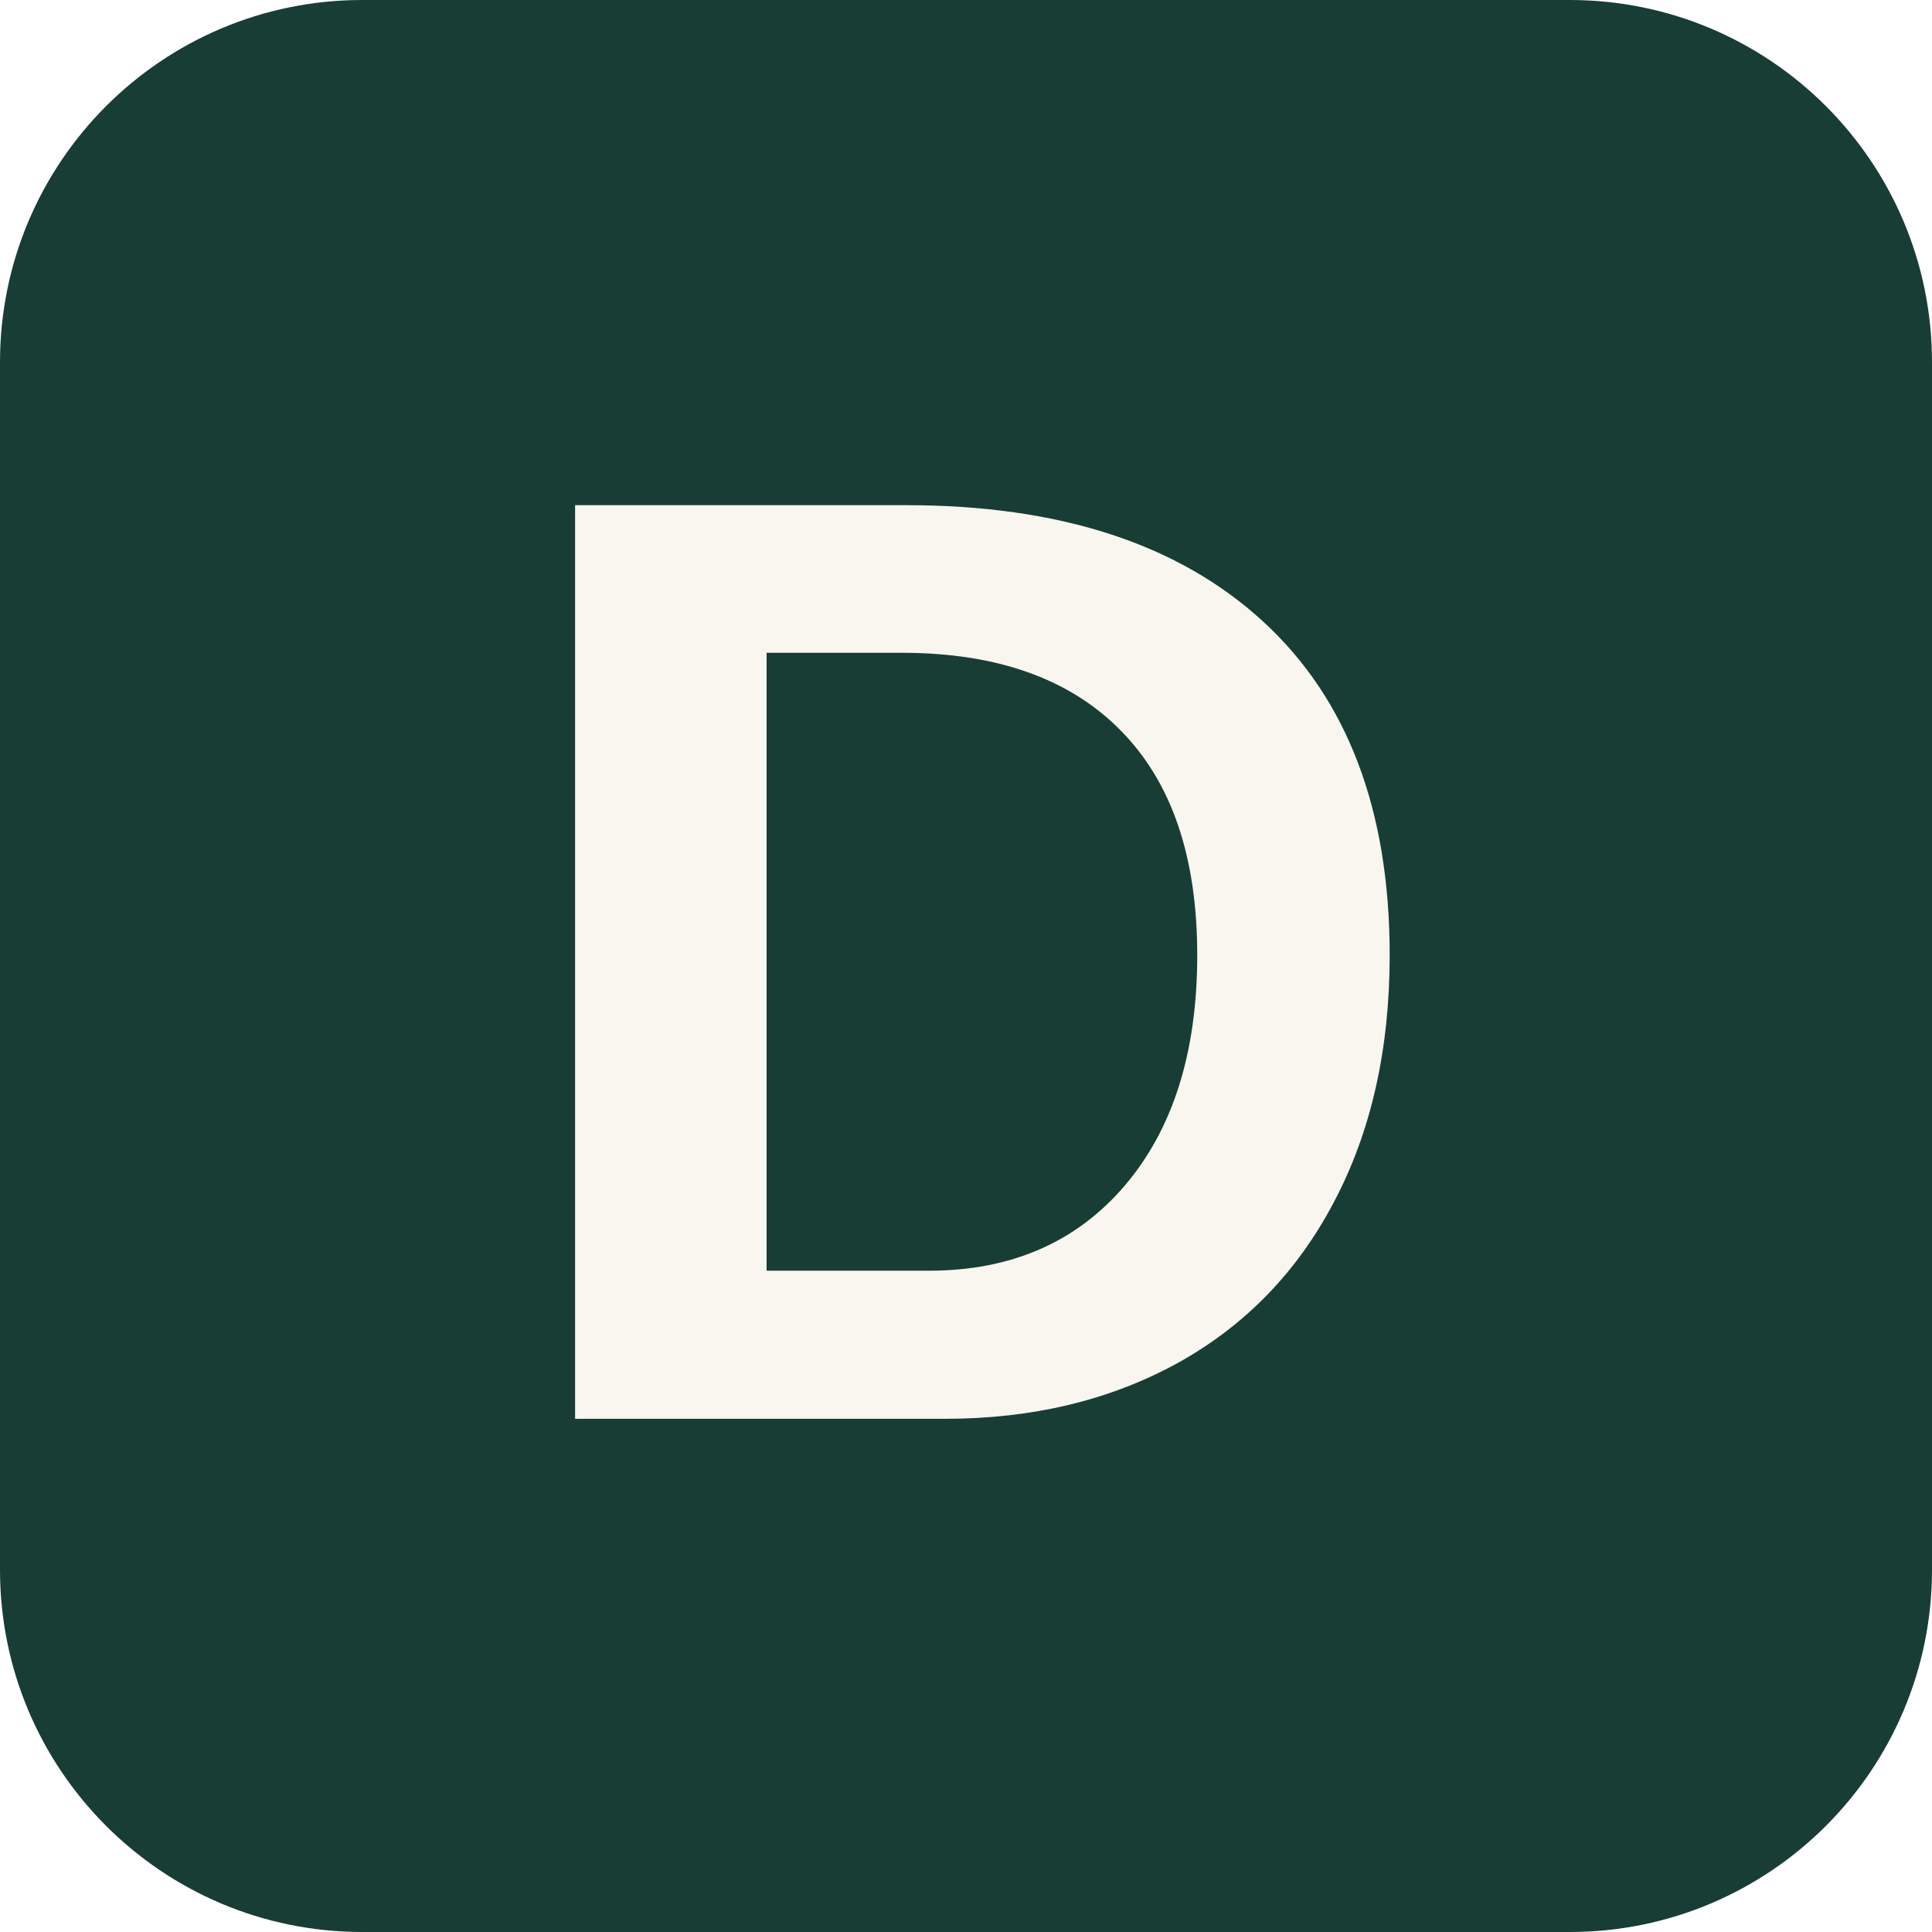
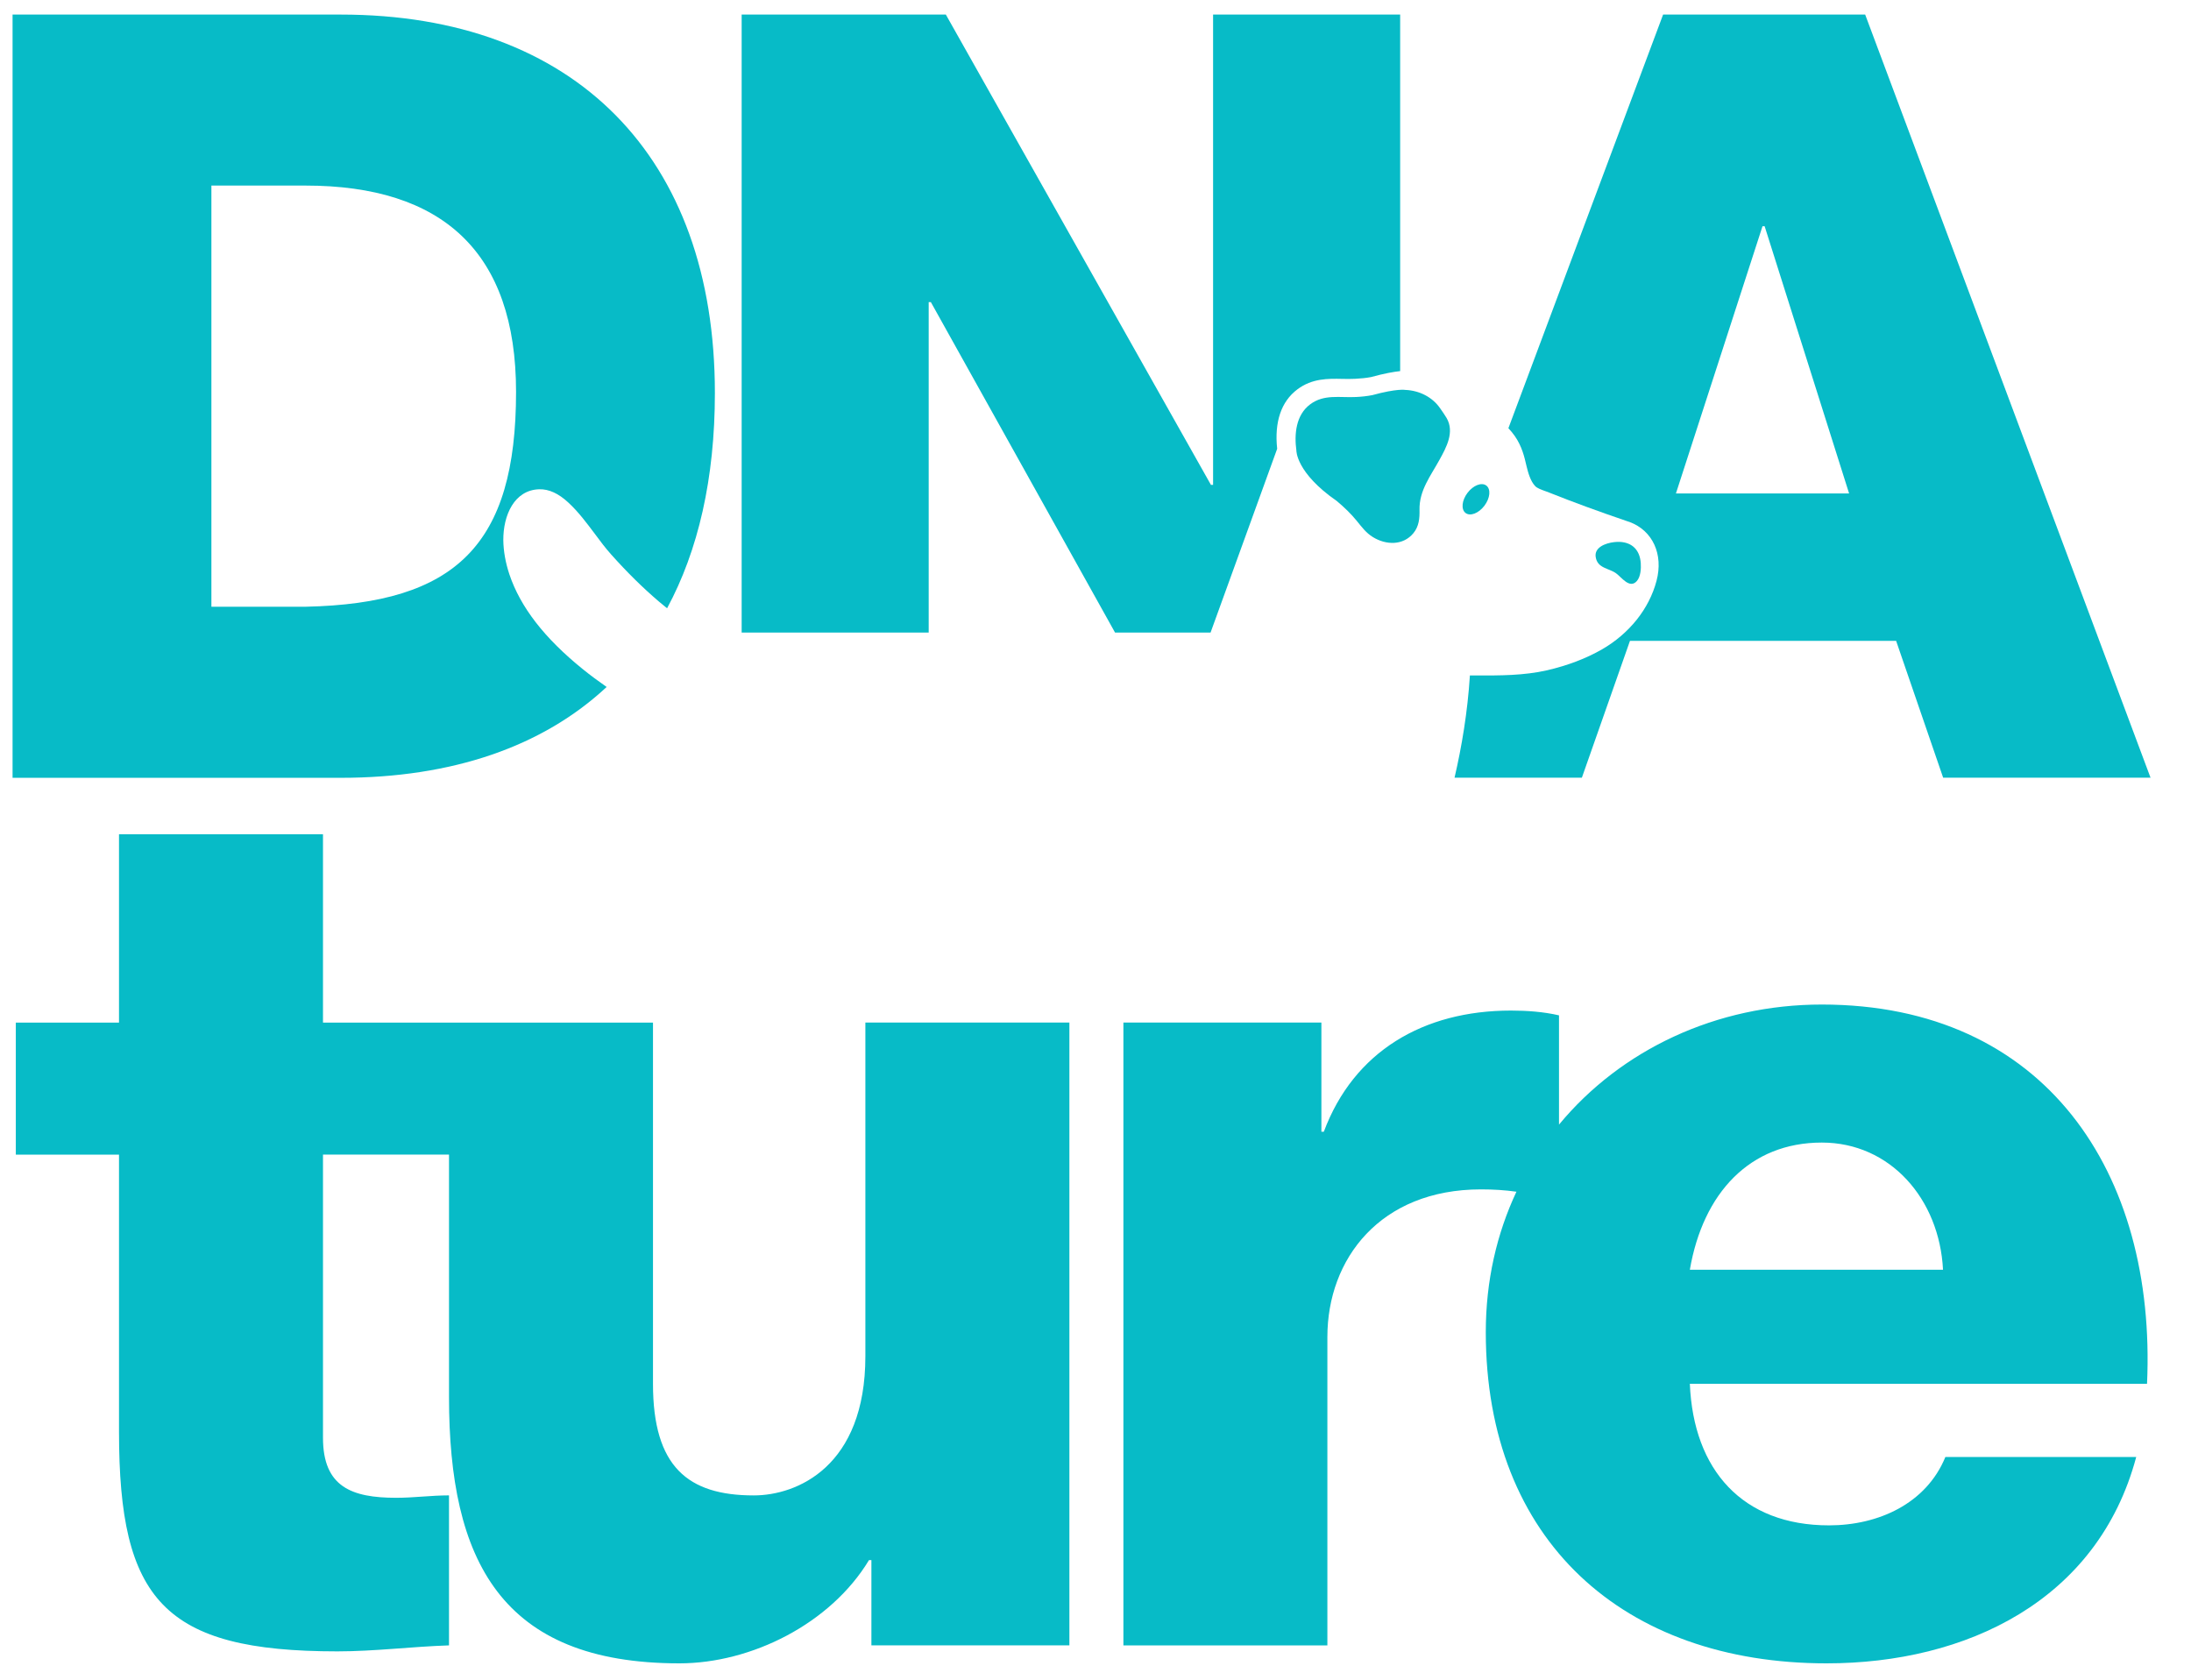
- <svg xmlns="http://www.w3.org/2000/svg" viewBox="0 0 64 64">
-   <rect width="64" height="64" rx="12" fill="#183d35" />
-   <text x="32" y="47" text-anchor="middle" font-family="Arial,sans-serif" font-size="44" font-weight="700" fill="#f8f6ef">D</text>
+ <svg xmlns="http://www.w3.org/2000/svg" version="1.1" id="Layer_1" x="0px" y="0px" viewBox="100 50 600 460">
+   <style type="text/css">
+ 									.st0 {
+ 										fill: transparent;
+ 									}
+ 
+ 									.st1 {
+ 										fill: transparent;
+ 										display: none;
+ 									}
+ 
+ 									.st2 {
+ 										fill: #07bbc7;
+ 									}
+ 
+ 									.st3 {
+ 										fill: #07bbc7;
+ 									}
+ 
+ 									.st4 {
+ 										fill: #777777;
+ 									}
+ 
+ 									.st5 {
+ 										fill: #8E8E8E;
+ 									}
+ 
+ 									.st6 {
+ 										fill: #B8B8B8;
+ 									}
+ 								</style>
+   <switch>
+     <g>
+       <g>
+         <g>
+           <path class="st2" d="M336.99,330.03h55.86v170.56h-54.22v-23.34h-0.66c-10.52,17.42-32.2,28.27-51.92,28.27      c-48.96,0-63.09-28.27-63.09-72.95v-66.38h-34.51v77.56c0,13.47,7.89,16.43,20.05,16.43c4.93,0,9.53-0.66,14.46-0.66v41.08      c-10.18,0.33-20.37,1.64-30.56,1.64c-47.65,0-59.81-14.12-59.81-60.13v-75.91h-28.26v-36.15h28.26v-51.59h55.86v51.59h90.37      v98.92c0,22.68,9.53,30.56,27.6,30.56c11.84,0,30.56-7.89,30.56-38.12V330.03z" />
+           <path class="st2" d="M598.9,325.1c-28.93,0-55.02,12.4-71.97,32.88v-29.92c-4.27-0.99-8.87-1.31-13.15-1.31      c-23.99,0-43.04,11.18-51.26,33.19h-0.66v-29.9h-54.22v170.56h55.86v-84.46c0-21.36,14.46-40.42,42.07-40.42      c3.42,0,6.57,0.2,9.7,0.64c-5.38,11.46-8.39,24.42-8.39,38.46c0,57.18,37.8,90.7,93.33,90.7c38.12,0,74.27-17.09,84.79-56.52      h-52.26c-5.25,12.81-18.4,18.73-31.87,18.73c-23.66,0-37.13-15.11-38.11-38.77h125.2C690.58,371.11,660.03,325.1,598.9,325.1z       M562.76,397.73c3.61-21.03,16.43-34.83,36.14-34.83c18.74,0,32.21,15.44,33.19,34.83H562.76z" />
+         </g>
+         <g />
+         <g>
+           <path class="st3" d="M259.63,233.28c-10.53-8.5-17.11-17.01-20.13-25.97c-1.06-3.21-1.63-6.36-1.67-9.38      c-0.04-6.82,3-13.76,9.86-13.94c2.63-0.06,5.25,1.13,7.96,3.65c2.79,2.58,5.06,5.65,7.27,8.59c1.46,1.98,2.86,3.83,4.36,5.52      c4.4,4.94,8.71,9.19,13.21,13.03c0.77,0.65,1.49,1.23,2.19,1.8c8.53-15.82,13.09-35.54,13.09-58.96      c0-64.7-38.35-103.63-102.46-103.63h-89.87v209.02h89.87c30.46,0,55.25-8.5,72.82-24.88      C263.89,236.57,261.73,234.98,259.63,233.28z M183.65,216.16h-25.76V100.82h25.76c37.47,0,57.67,18.15,57.67,56.5      C241.32,199.18,224.93,215.28,183.65,216.16z" />
+           <g>
+             <path class="st3" d="M496.14,164.46c-0.49-0.85-1.1-1.67-1.71-2.57c-2.16-3.18-5.79-4.96-9.6-5.11c0,0-2.2-0.44-9.03,1.43       c-1.45,0.28-2.93,0.44-4.41,0.51c-4.47,0.24-8.78-0.86-12.62,2.02c-3.9,2.93-4.37,8.14-3.76,12.63c0,0-0.15,6.07,11.06,13.83       c1.98,1.66,3.86,3.45,5.49,5.46c1.36,1.67,2.53,3.28,4.41,4.43c3.56,2.19,8.24,2.37,11.08-1.07c1.53-1.85,1.73-4.07,1.68-6.37       c-0.12-5.35,3.06-9.32,5.49-13.76C496.09,172.49,498.39,168.32,496.14,164.46z" />
+             <ellipse transform="matrix(0.6026 -0.7981 0.7981 0.6026 51.33 476.5752)" class="st3" cx="504.17" cy="186.75" rx="4.71" ry="2.91" />
+             <path class="st3" d="M542.05,198.46c0.56-0.06,1.08-0.08,1.54-0.06c3.51,0.18,5.48,2.35,5.73,5.8       c0.11,1.49-0.02,3.75-1.09,4.94c-1.98,2.21-4.18-1.08-5.69-2.15c-1.99-1.42-5.07-1.33-5.56-4.43       C536.55,199.93,539.59,198.74,542.05,198.46z" />
+           </g>
+           <path class="st3" d="M354.32,223.23v-90.5h0.59l50.44,90.5h26.16l18.24-50.33c-0.79-7.34,1.1-12.94,5.52-16.26      c4.06-3.06,8.46-2.96,12.3-2.88c1.23,0.02,2.38,0.04,3.52-0.02c1.65-0.08,3.06-0.23,4.38-0.48c3.61-0.99,6.16-1.44,7.96-1.63      V53.98h-51.23v128.8h-0.59l-72.6-128.8h-55.91v169.25H354.32z" />
+           <path class="st3" d="M610.77,53.98h-55.33l-42.37,113.29c0.62,0.67,1.21,1.36,1.73,2.11c1.98,2.83,2.65,5.71,3.23,8.25      c0.44,1.83,1.08,4.13,2.38,5.5c0.54,0.56,1.63,0.96,2.79,1.38c0.46,0.15,0.9,0.31,1.33,0.5c6.17,2.46,12.9,4.94,21.2,7.77      c0,0,0.1,0.02,0.25,0.08l0.25,0.08c6.36,2.36,9.34,8.86,7.4,16.15c-1,3.81-2.88,7.44-5.42,10.63c-2.56,3.19-5.79,5.98-9.5,8.11      c-4.36,2.5-9.4,4.42-15.03,5.73c-6.4,1.46-13.01,1.44-19.4,1.42h-1.75c-0.64,10.05-2.24,19.53-4.21,28h34.87l13.17-37.47h72.89      l12.88,37.47h56.79L610.77,53.98z M558.95,185.13l23.71-73.18h0.58l23.13,73.18H558.95z" />
+         </g>
+       </g>
+     </g>
+   </switch>
</svg>
